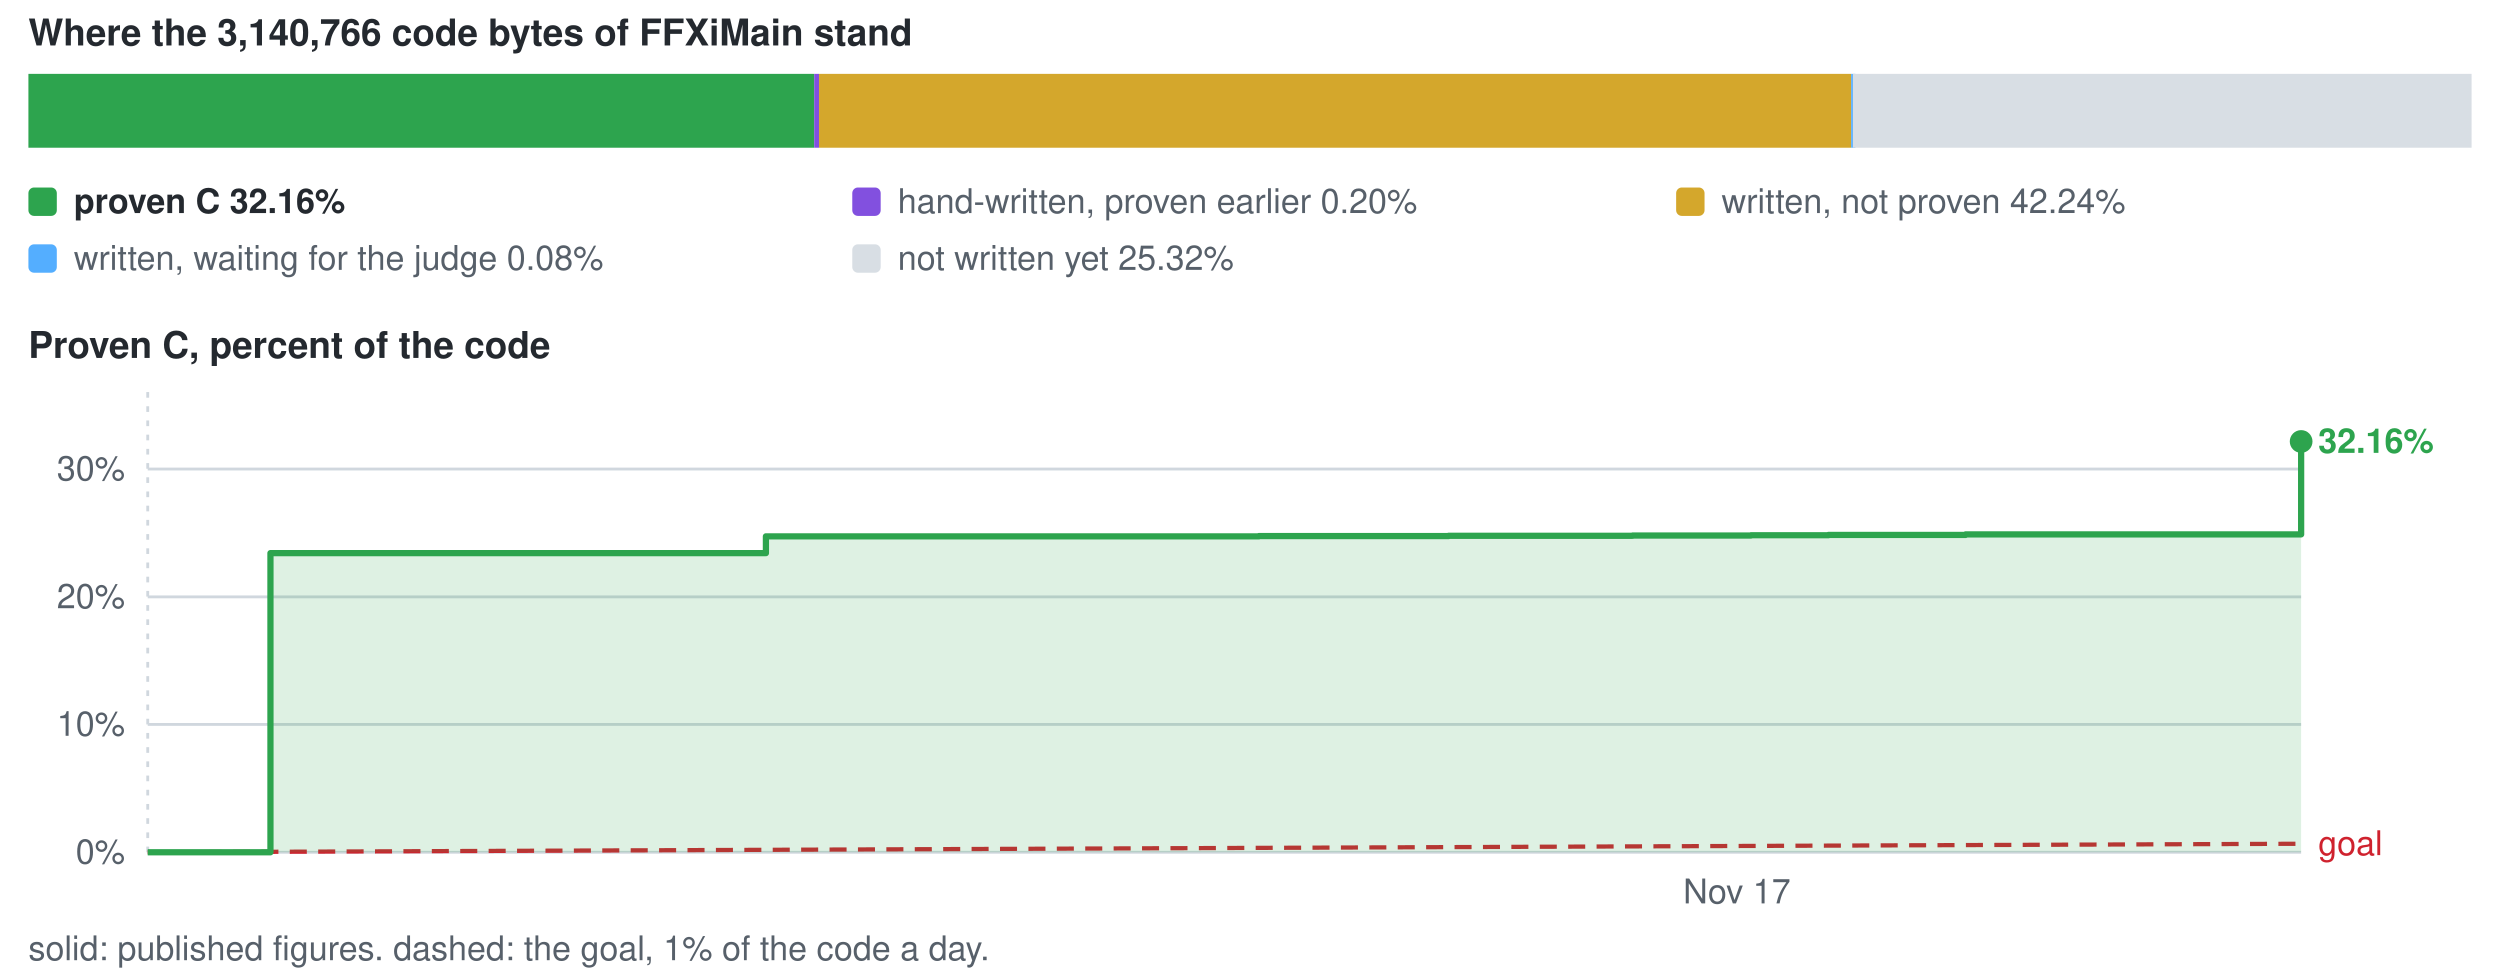
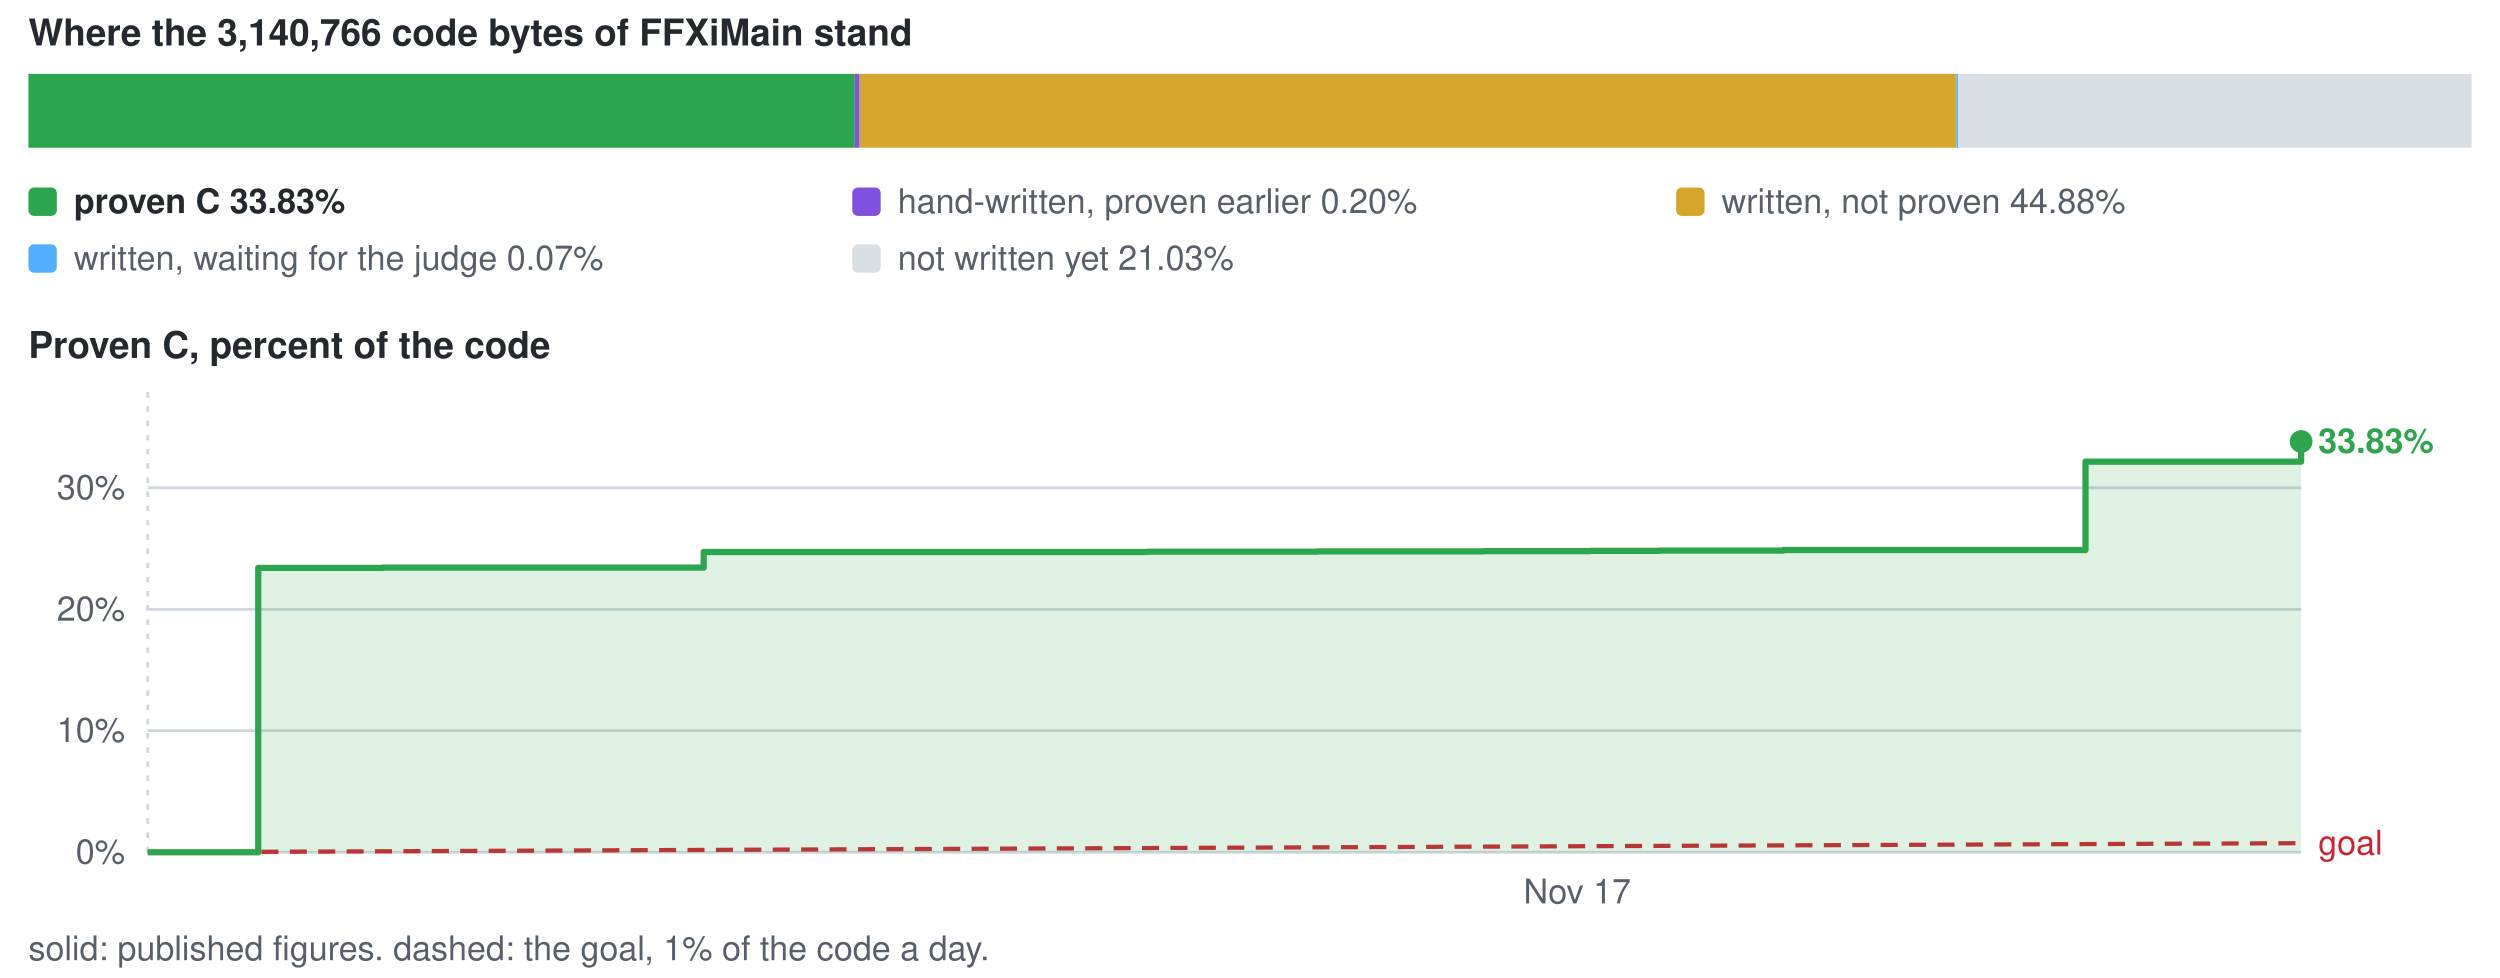
<svg xmlns="http://www.w3.org/2000/svg" viewBox="0 0 880 344" width="880" height="344" role="img" aria-label="conversion progress">
  <style>text{font-family:-apple-system,BlinkMacSystemFont,'Segoe UI',Helvetica,Arial,sans-serif;font-size:12px;fill:#57606a}.s{fill:#24292f;font-weight:600}.b{font-size:13px}</style>
  <text x="10" y="16" class="s b">Where the 3,140,766 code bytes of FFXiMain stand</text>
-   <rect x="10.0" y="26" width="276.6" height="26" fill="#2da44e" />
-   <rect x="286.6" y="26" width="1.7" height="26" fill="#8250df" />
-   <rect x="288.3" y="26" width="363.3" height="26" fill="#d4a72c" />
-   <rect x="651.6" y="26" width="1.5" height="26" fill="#54aeff" />
-   <rect x="652.2" y="26" width="217.8" height="26" fill="#d8dee4" />
+   <rect x="10.0" y="26" width="290.9" height="26" fill="#2da44e" />
+   <rect x="300.9" y="26" width="1.7" height="26" fill="#8250df" />
+   <rect x="302.6" y="26" width="385.9" height="26" fill="#d4a72c" />
+   <rect x="688.6" y="26" width="1.5" height="26" fill="#54aeff" />
+   <rect x="689.2" y="26" width="180.8" height="26" fill="#d8dee4" />
  <rect x="10" y="66" width="10" height="10" rx="2" fill="#2da44e" />
-   <text x="26" y="75" class="s">proven C 32.16%</text>
+   <text x="26" y="75" class="s">proven C 33.83%</text>
  <rect x="300" y="66" width="10" height="10" rx="2" fill="#8250df" />
  <text x="316" y="75">hand-written, proven earlier 0.20%</text>
  <rect x="590" y="66" width="10" height="10" rx="2" fill="#d4a72c" />
-   <text x="606" y="75">written, not proven 42.24%</text>
+   <text x="606" y="75">written, not proven 44.88%</text>
  <rect x="10" y="86" width="10" height="10" rx="2" fill="#54aeff" />
-   <text x="26" y="95">written, waiting for the judge 0.08%</text>
+   <text x="26" y="95">written, waiting for the judge 0.07%</text>
  <rect x="300" y="86" width="10" height="10" rx="2" fill="#d8dee4" />
-   <text x="316" y="95">not written yet 25.32%</text>
+   <text x="316" y="95">not written yet 21.03%</text>
  <text x="10" y="126" class="s b">Proven C, percent of the code</text>
  <line x1="52" y1="300.0" x2="810" y2="300.0" stroke="#d0d7de" stroke-width="1" />
  <text x="44" y="304.0" text-anchor="end">0%</text>
-   <line x1="52" y1="255.0" x2="810" y2="255.0" stroke="#d0d7de" stroke-width="1" />
-   <text x="44" y="259.0" text-anchor="end">10%</text>
-   <line x1="52" y1="210.1" x2="810" y2="210.1" stroke="#d0d7de" stroke-width="1" />
-   <text x="44" y="214.1" text-anchor="end">20%</text>
-   <line x1="52" y1="165.1" x2="810" y2="165.1" stroke="#d0d7de" stroke-width="1" />
-   <text x="44" y="169.1" text-anchor="end">30%</text>
+   <line x1="52" y1="257.2" x2="810" y2="257.2" stroke="#d0d7de" stroke-width="1" />
+   <text x="44" y="261.2" text-anchor="end">10%</text>
+   <line x1="52" y1="214.5" x2="810" y2="214.5" stroke="#d0d7de" stroke-width="1" />
+   <text x="44" y="218.5" text-anchor="end">20%</text>
+   <line x1="52" y1="171.7" x2="810" y2="171.7" stroke="#d0d7de" stroke-width="1" />
+   <text x="44" y="175.7" text-anchor="end">30%</text>
  <line x1="52.0" y1="138" x2="52.0" y2="300" stroke="#d0d7de" stroke-width="1" stroke-dasharray="2 3" />
-   <text x="611.4" y="318" text-anchor="middle">Nov 17</text>
-   <line x1="52.0" y1="300.0" x2="810.0" y2="297.0" stroke="#cf222e" stroke-width="1.5" stroke-dasharray="6 4" />
-   <text x="816.0" y="301.0" style="fill:#cf222e">goal</text>
-   <path d="M52.0 300.0 H95.2 V194.7 H113.3 V194.7 H143.9 V194.7 H188.2 V194.7 H269.6 V188.8 H288.1 V188.8 H322.2 V188.8 H377.5 V188.8 H409.5 V188.8 H443.1 V188.7 H484.4 V188.7 H509.9 V188.6 H533.6 V188.6 H574.7 V188.5 H616.4 V188.4 H643.6 V188.3 H691.9 V188.1 H810.0 V155.4 V300.0 H52.0 Z" fill="#2da44e" fill-opacity="0.16" />
-   <path d="M52.0 300.0 H95.2 V194.7 H113.3 V194.7 H143.9 V194.7 H188.2 V194.7 H269.6 V188.8 H288.1 V188.8 H322.2 V188.8 H377.5 V188.8 H409.5 V188.8 H443.1 V188.7 H484.4 V188.7 H509.9 V188.6 H533.6 V188.6 H574.7 V188.5 H616.4 V188.4 H643.6 V188.3 H691.9 V188.1 H810.0 V155.4" fill="none" stroke="#2da44e" stroke-width="2.2" stroke-linejoin="round" />
+   <text x="555.2" y="318" text-anchor="middle">Nov 17</text>
+   <line x1="52.0" y1="300.0" x2="810.0" y2="296.8" stroke="#cf222e" stroke-width="1.5" stroke-dasharray="6 4" />
+   <text x="816.0" y="300.8" style="fill:#cf222e">goal</text>
+   <path d="M52.0 300.0 H90.9 V199.9 H107.1 V199.9 H134.7 V199.8 H174.5 V199.8 H247.7 V194.3 H264.4 V194.3 H295.0 V194.3 H344.8 V194.3 H373.6 V194.3 H403.8 V194.2 H441.0 V194.2 H463.9 V194.1 H485.3 V194.1 H522.2 V194.0 H559.7 V193.9 H584.2 V193.8 H627.7 V193.6 H734.1 V162.5 H810.0 V155.4 V300.0 H52.0 Z" fill="#2da44e" fill-opacity="0.16" />
+   <path d="M52.0 300.0 H90.9 V199.9 H107.1 V199.9 H134.7 V199.8 H174.5 V199.8 H247.7 V194.3 H264.4 V194.3 H295.0 V194.3 H344.8 V194.3 H373.6 V194.3 H403.8 V194.2 H441.0 V194.2 H463.9 V194.1 H485.3 V194.1 H522.2 V194.0 H559.7 V193.9 H584.2 V193.8 H627.7 V193.6 H734.1 V162.5 H810.0 V155.4" fill="none" stroke="#2da44e" stroke-width="2.2" stroke-linejoin="round" />
  <circle cx="810.0" cy="155.4" r="4" fill="#2da44e" />
-   <text x="816.0" y="159.4" class="s" style="fill:#2da44e">32.16%</text>
+   <text x="816.0" y="159.4" class="s" style="fill:#2da44e">33.83%</text>
  <text x="10" y="338">solid: published figures. dashed: the goal, 1% of the code a day.</text>
</svg>
